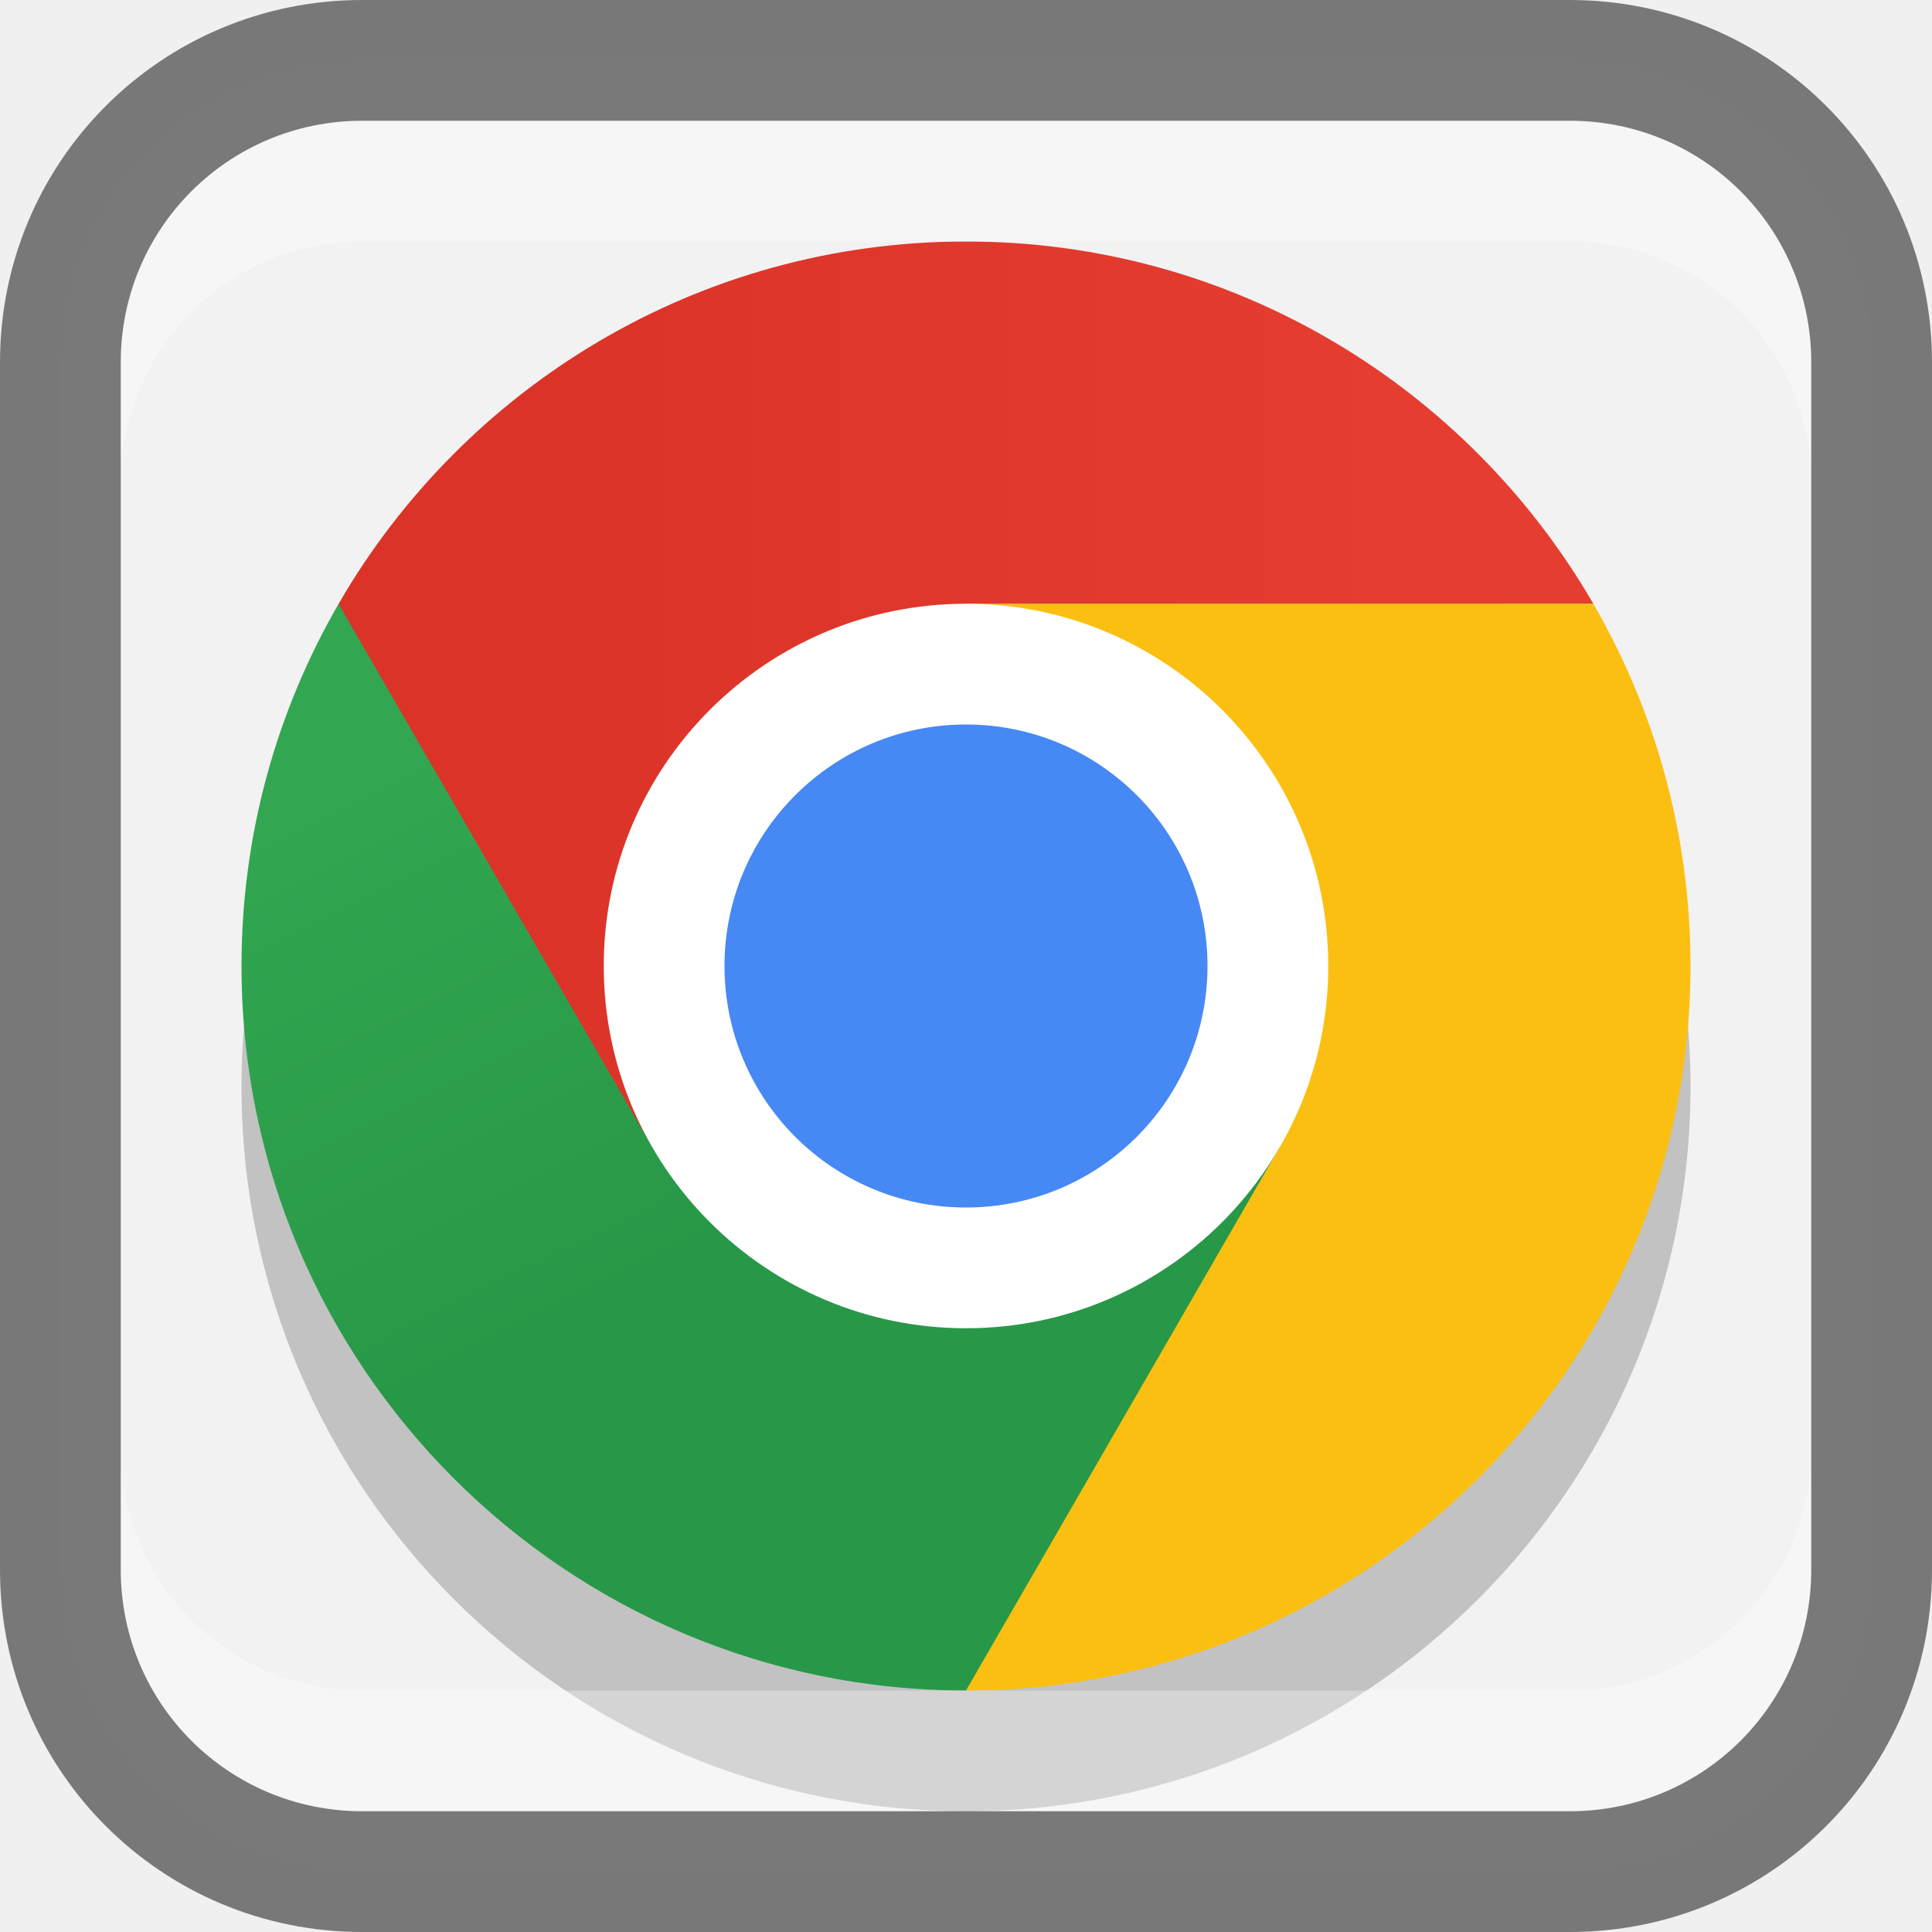
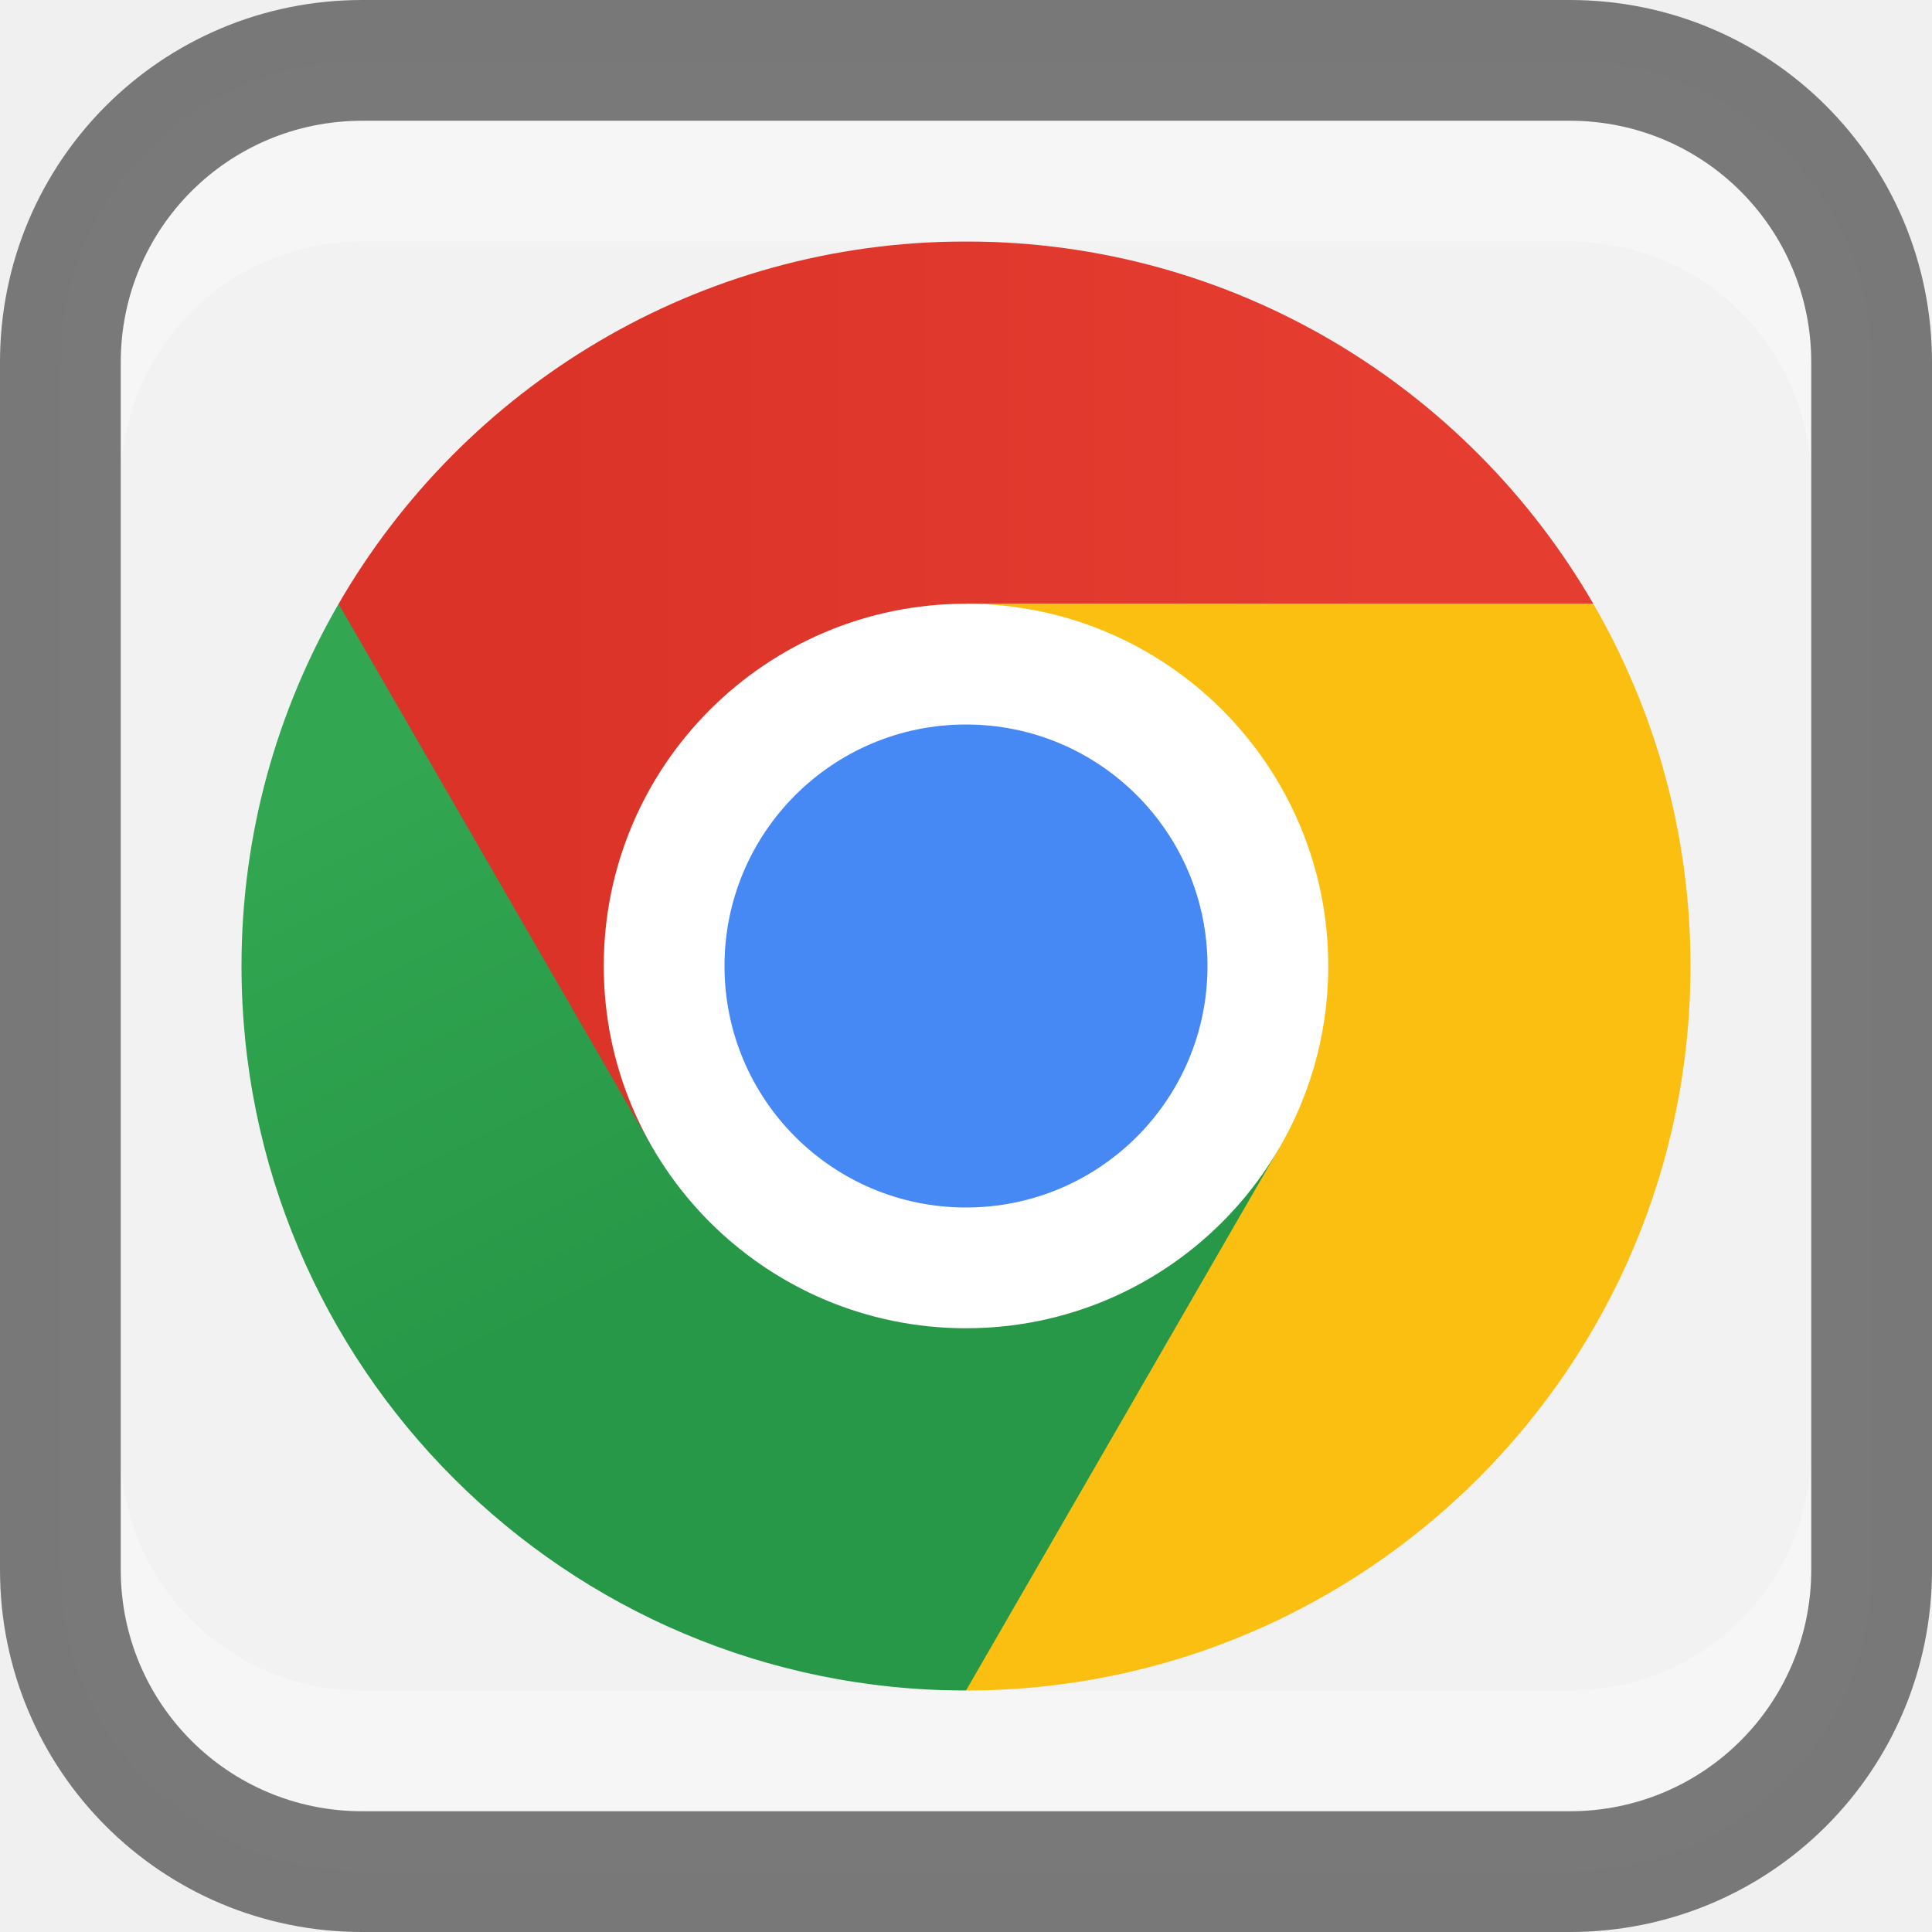
<svg xmlns="http://www.w3.org/2000/svg" xmlns:xlink="http://www.w3.org/1999/xlink" width="16" height="16" viewBox="0 0 16 16" version="1.1" id="svg5">
  <defs id="defs2">
    <linearGradient xlink:href="#linearGradient12495" id="linearGradient12497" x1="3.704" y1="5.159" x2="8.996" y2="5.159" gradientUnits="userSpaceOnUse" gradientTransform="matrix(1.333951,0,0,1.333951,-0.4706253,-0.470628)" />
    <linearGradient id="linearGradient12495">
      <stop style="stop-color:#db3328;stop-opacity:1;" offset="0" id="stop12491" />
      <stop style="stop-color:#e53d30;stop-opacity:1" offset="1" id="stop12493" />
    </linearGradient>
    <linearGradient xlink:href="#linearGradient13171" id="linearGradient13173" x1="4.402" y1="4.299" x2="5.99" y2="7.474" gradientUnits="userSpaceOnUse" gradientTransform="matrix(1.333951,0,0,1.333951,-0.4706253,-0.470628)" />
    <linearGradient id="linearGradient13171">
      <stop style="stop-color:#32a651;stop-opacity:1;" offset="0" id="stop13167" />
      <stop style="stop-color:#279847;stop-opacity:1" offset="1" id="stop13169" />
    </linearGradient>
  </defs>
  <rect style="fill:#f2f2f2;fill-opacity:1;stroke:none" id="rect184" width="15" height="15" x="0.5" y="0.5" ry="2.5" />
-   <ellipse style="opacity:0.2;fill:#000000;stroke-width:0.75;stroke-linejoin:round" id="path6138" cx="8" cy="9" rx="6" ry="6" />
  <g id="g6614">
    <path d="m 8,2 c -2.221,0 -4.158,1.207 -5.196,3.001 L 3,8.5 5.402,9.5 8,8 V 5 h 5.195 c -1.038,-1.793 -2.975,-3 -5.195,-3 z" style="fill:url(#linearGradient12497);fill-opacity:1;stroke-width:0.023" id="path1309" />
    <path d="m 2,8 c 0,3.314 2.686,6 6,6 L 10.631,12.593 10.598,9.5 8,8 5.402,9.5 2.804,5.001 C 2.294,5.883 2,6.907 2,8" style="fill:url(#linearGradient13173);fill-opacity:1;stroke-width:0.023" id="path1449" />
    <path d="M 8,8 10.598,9.5 8,14 c 3.314,0 6,-2.686 6,-6 0,-1.093 -0.294,-2.117 -0.805,-3 H 8 Z" style="fill:#fbbf12;stroke-width:0.023" id="path1829" />
    <path d="m 11,8 c 0,1.657 -1.343,3 -3,3 -1.657,0 -3,-1.343 -3,-3 0,-1.657 1.343,-3 3,-3 1.657,0 3,1.343 3,3" style="fill:#ffffff;stroke-width:0.023" id="path2229" />
    <path d="m 10,8 c 0,1.105 -0.895,2 -2,2 -1.105,0 -2,-0.895 -2,-2 0,-1.105 0.895,-2 2,-2 1.105,0 2,0.895 2,2" style="fill:#4688f4;fill-opacity:1;stroke-width:0.019" id="path2029" />
  </g>
  <path id="rect2630" style="opacity:0.3;fill:#ffffff;fill-opacity:1" d="M 3,1 C 1.892,1 1,1.892 1,3 V 4 C 1,2.892 1.892,2 3,2 h 10 c 1.108,0 2,0.892 2,2 V 3 C 15,1.892 14.108,1 13,1 Z" />
  <path d="m 3,15 c -1.108,0 -2,-0.892 -2,-2 v -1 c 0,1.108 0.892,2 2,2 H 13 c 1.108,0 2,-0.892 2,-2 v 1 c 0,1.108 -0.892,2 -2,2 z" style="opacity:0.3;fill:#ffffff;fill-opacity:1" id="path19648" />
  <path id="rect899" style="opacity:0.5;fill:#000000;stroke:none" d="M 3,0 C 1.338,0 0,1.338 0,3 v 10 c 0,1.662 1.338,3 3,3 h 10 c 1.662,0 3,-1.338 3,-3 V 3 C 16,1.338 14.662,0 13,0 Z m 0,1 h 10 c 1.108,0 2,0.892 2,2 v 10 c 0,1.108 -0.892,2 -2,2 H 3 C 1.892,15 1,14.108 1,13 V 3 C 1,1.892 1.892,1 3,1 Z" />
</svg>
